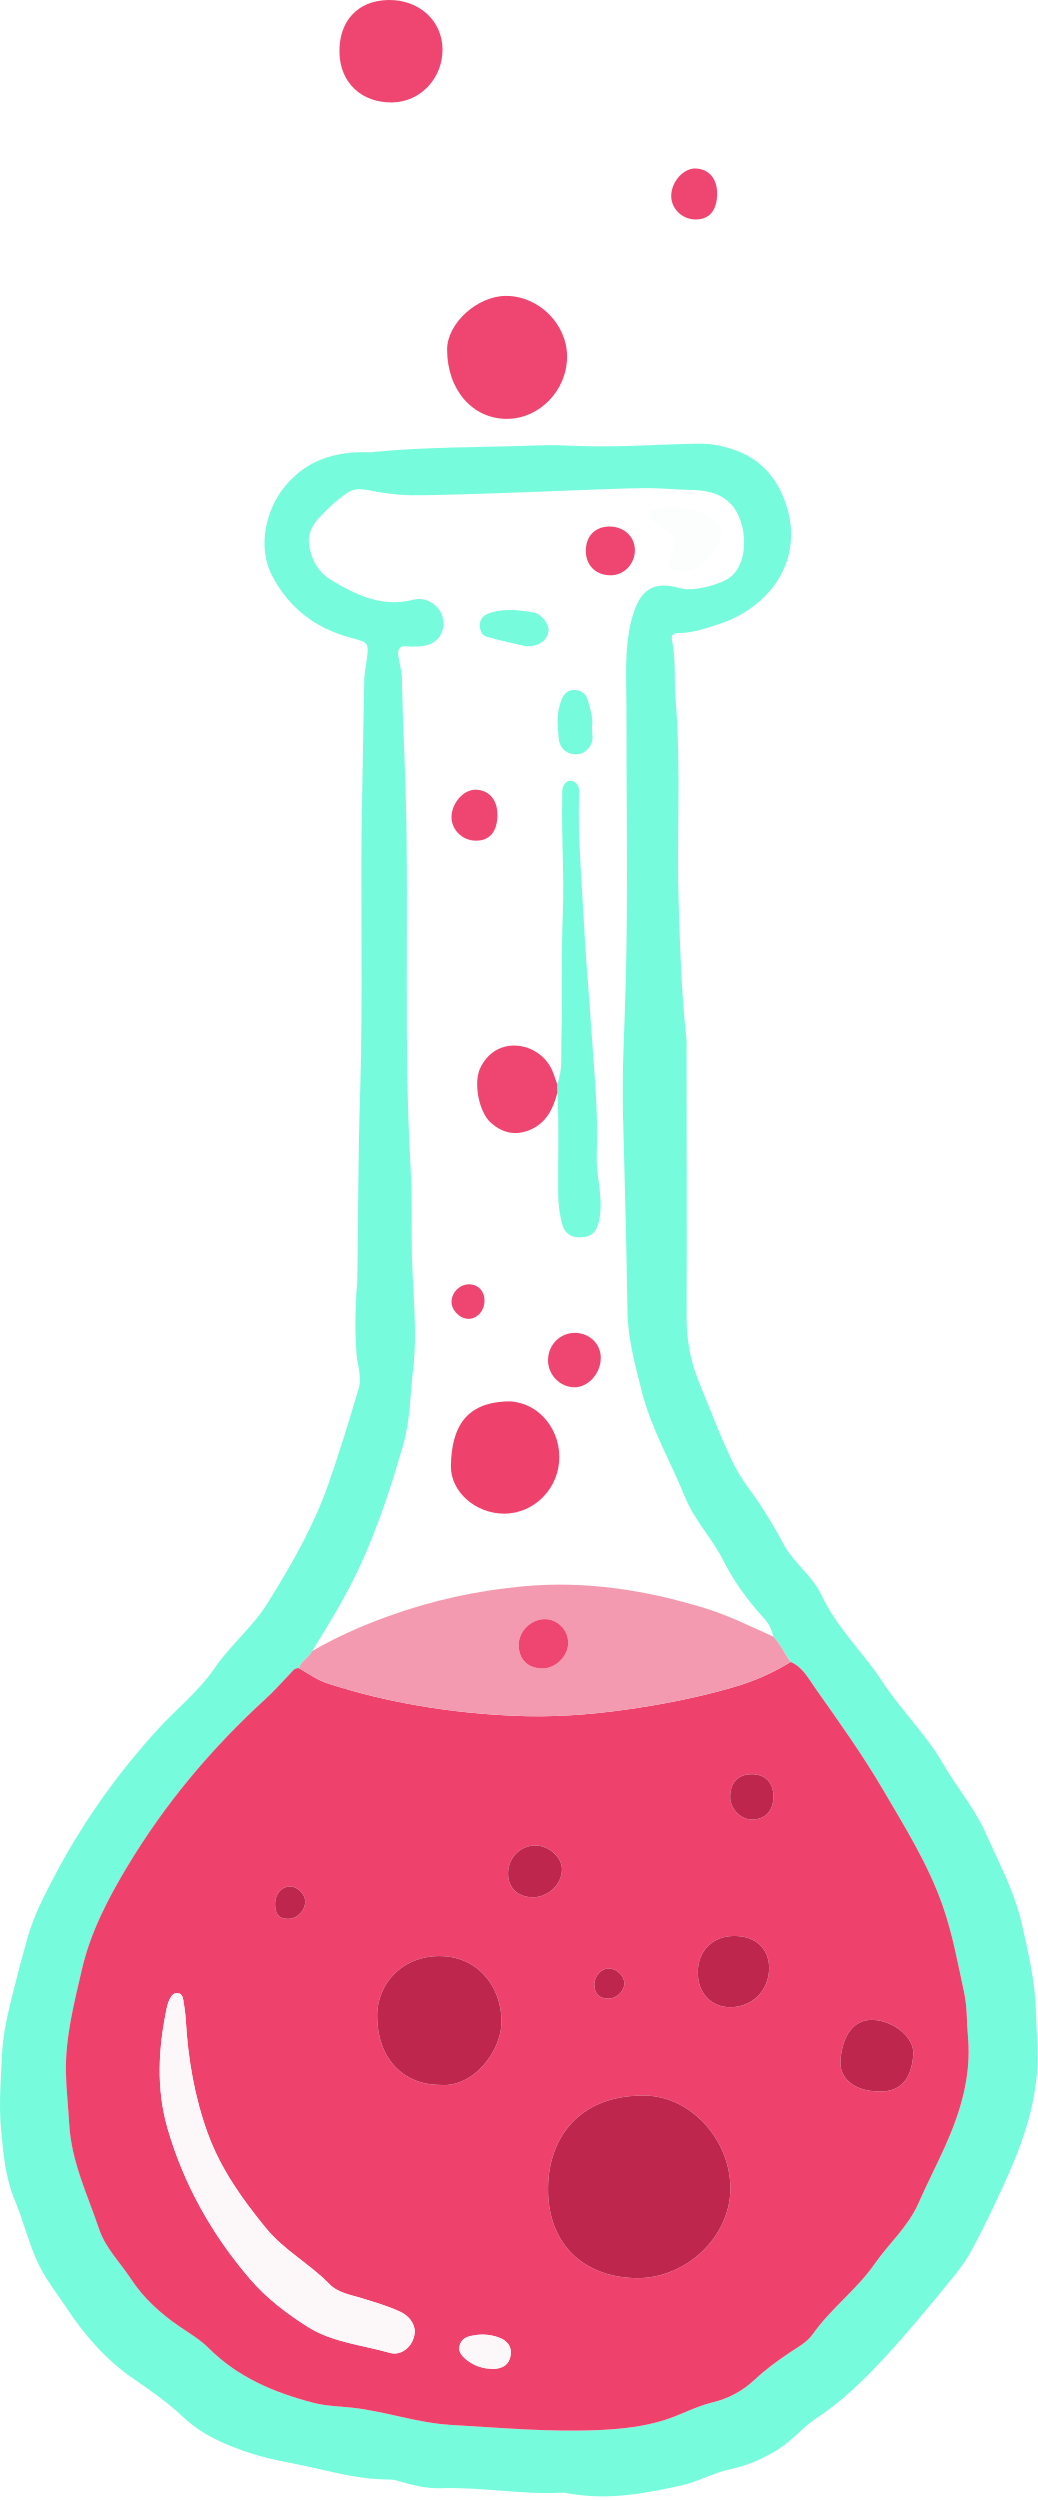
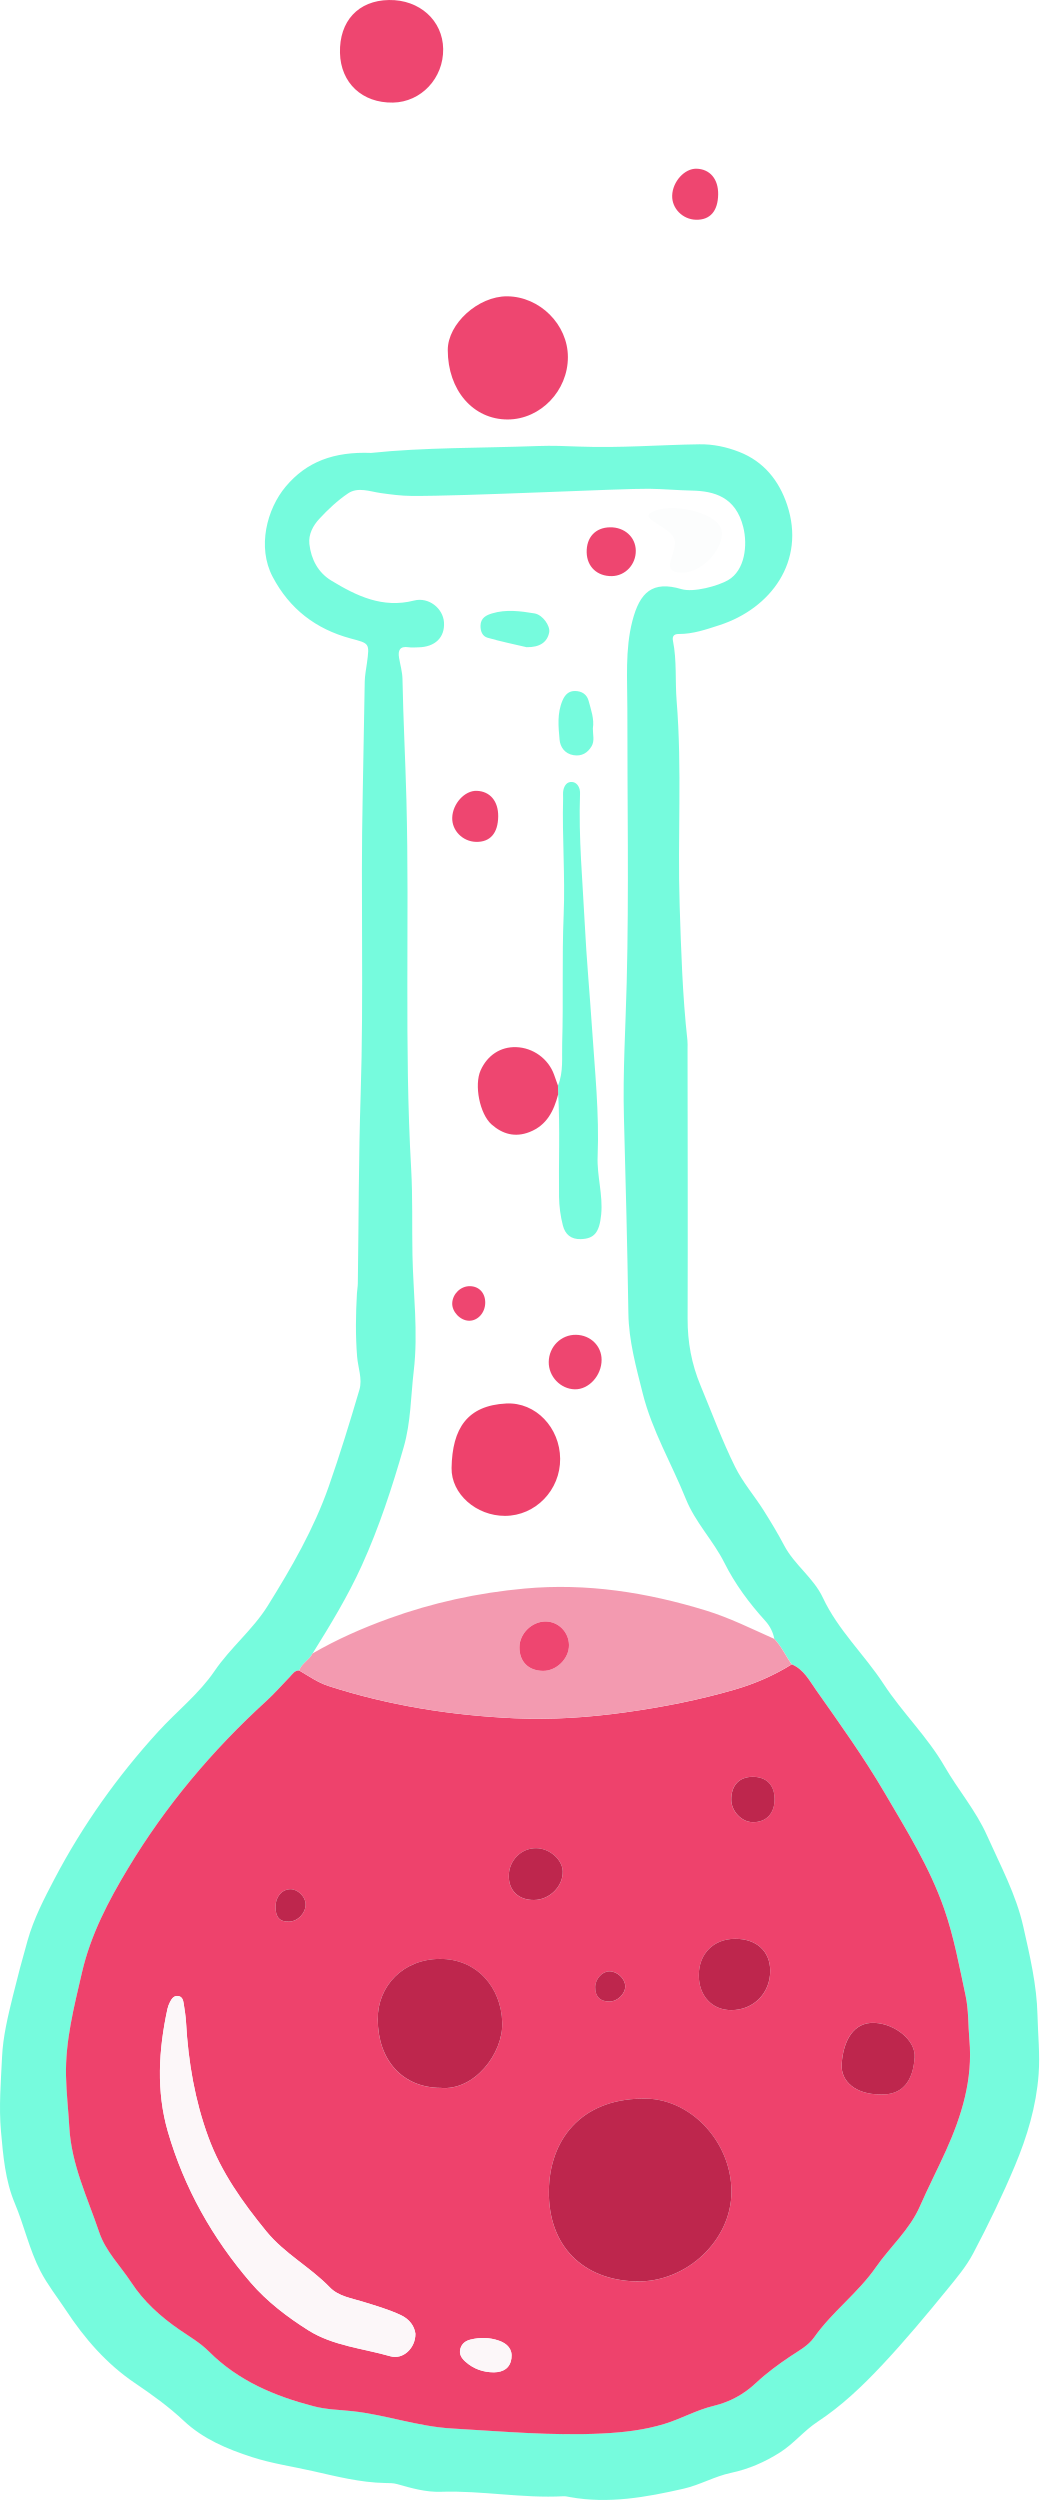
- <svg xmlns="http://www.w3.org/2000/svg" width="137" height="330" viewBox="0 0 137 330" fill="none">
-   <path d="M48.916 59.703C55.768 58.975 63.348 59.071 70.914 58.794C72.765 58.726 74.587 58.799 76.421 58.87C81.685 59.072 86.936 58.64 92.194 58.565C94.026 58.539 95.767 58.917 97.432 59.568C100.669 60.834 102.681 63.345 103.748 66.545C106.226 73.974 101.609 80.218 94.815 82.41C93.076 82.971 91.329 83.585 89.456 83.569C88.842 83.564 88.58 83.867 88.701 84.466C89.23 87.083 88.973 89.748 89.187 92.388C89.917 101.379 89.288 110.399 89.585 119.401C89.779 125.307 89.955 131.217 90.606 137.098C90.648 137.473 90.625 137.856 90.625 138.236C90.635 150.097 90.672 161.958 90.633 173.819C90.623 176.891 91.148 179.78 92.337 182.629C93.832 186.209 95.16 189.854 96.888 193.341C97.922 195.427 99.437 197.157 100.659 199.096C101.609 200.604 102.533 202.134 103.363 203.71C104.714 206.275 107.234 207.976 108.462 210.598C110.463 214.873 113.932 218.092 116.466 221.967C118.943 225.753 122.247 228.923 124.498 232.831C126.28 235.925 128.635 238.661 130.097 241.94C131.851 245.873 133.928 249.714 134.873 253.926C135.735 257.769 136.66 261.648 136.749 265.617C136.807 268.209 137.094 270.78 136.899 273.408C136.584 277.658 135.383 281.633 133.77 285.475C132.126 289.391 130.275 293.228 128.288 296.994C127.356 298.761 126.081 300.266 124.84 301.786C122.078 305.171 119.286 308.524 116.286 311.722C113.657 314.525 110.952 317.112 107.736 319.231C105.984 320.386 104.624 322.1 102.823 323.248C100.822 324.523 98.667 325.457 96.355 325.947C94.183 326.407 92.264 327.542 90.094 328.037C85.142 329.166 80.2 330.06 75.109 329.139C74.83 329.089 74.545 329.014 74.267 329.03C68.868 329.325 63.52 328.262 58.126 328.442C56.127 328.509 54.233 327.964 52.335 327.424C51.845 327.284 51.304 327.294 50.786 327.285C47.508 327.229 44.358 326.419 41.19 325.704C38.533 325.105 35.829 324.716 33.227 323.873C29.944 322.81 26.776 321.488 24.231 319.094C22.229 317.21 20.019 315.628 17.76 314.097C14.037 311.574 11.162 308.258 8.704 304.531C7.567 302.808 6.275 301.184 5.324 299.344C3.858 296.508 3.191 293.366 1.957 290.434C0.685 287.413 0.422 284.181 0.129 280.932C-0.168 277.648 0.121 274.402 0.269 271.151C0.393 268.432 1.048 265.754 1.696 263.104C2.298 260.64 2.951 258.186 3.645 255.746C4.457 252.892 5.813 250.268 7.186 247.654C10.898 240.588 15.465 234.15 20.857 228.242C23.31 225.554 26.237 223.261 28.275 220.264C30.382 217.166 33.338 214.799 35.302 211.644C38.423 206.629 41.384 201.503 43.344 195.901C44.812 191.706 46.117 187.45 47.373 183.185C47.792 181.763 47.187 180.278 47.071 178.821C46.848 176.028 46.888 173.241 47.049 170.451C47.073 170.027 47.159 169.606 47.165 169.183C47.283 160.886 47.266 152.586 47.536 144.294C47.964 131.112 47.521 117.928 47.809 104.749C47.918 99.773 47.969 94.796 48.076 89.82C48.093 89.022 48.253 88.225 48.362 87.43C48.73 84.731 48.705 84.833 46.185 84.15C41.629 82.915 38.166 80.276 35.93 76.016C33.883 72.116 35.163 67.103 37.669 64.125C40.413 60.86 44.006 59.513 48.916 59.703ZM102.063 216.022C101.895 215.121 101.467 214.308 100.879 213.659C98.756 211.315 96.892 208.815 95.468 205.971C94.003 203.046 91.657 200.697 90.395 197.563C88.528 192.926 85.957 188.601 84.716 183.669C83.84 180.188 82.881 176.714 82.827 173.143C82.696 164.521 82.471 155.904 82.24 147.285C82.082 141.372 82.456 135.457 82.605 129.545C82.908 117.517 82.677 105.476 82.69 93.441C82.694 89.568 82.378 85.644 83.351 81.86C84.331 78.053 86.006 76.524 89.816 77.653C91.411 78.126 94.638 77.241 95.967 76.472C98.196 75.183 98.566 71.858 97.967 69.472C96.967 65.472 94.105 64.729 91.194 64.668C89.302 64.628 87.413 64.451 85.521 64.428C81.969 64.384 61.125 65.424 54.253 65.372C52.877 65.361 51.53 65.183 50.167 64.99C48.761 64.791 47.184 64.155 45.886 65.03C44.489 65.972 43.223 67.161 42.076 68.404C41.265 69.283 40.636 70.437 40.779 71.711C41.005 73.721 41.925 75.469 43.658 76.523C46.989 78.55 50.428 80.221 54.573 79.161C56.507 78.666 58.403 80.187 58.522 82.042C58.648 84.025 57.344 85.293 55.14 85.327C54.713 85.334 54.278 85.381 53.861 85.317C52.708 85.141 52.433 85.713 52.599 86.707C52.754 87.638 53.031 88.567 53.049 89.501C53.15 94.851 53.435 100.196 53.572 105.54C53.986 121.697 53.274 137.869 54.193 154.025C54.408 157.809 54.291 161.611 54.365 165.404C54.465 170.506 55.137 175.603 54.535 180.711C54.14 184.062 54.162 187.444 53.21 190.754C51.685 196.06 49.982 201.283 47.701 206.318C45.861 210.38 43.553 214.17 41.204 217.942C40.783 218.819 39.765 219.23 39.45 220.189C38.829 220.156 38.564 220.66 38.21 221.021C37.168 222.086 36.189 223.22 35.091 224.223C27.981 230.711 21.836 238.029 16.883 246.257C14.304 250.541 11.958 254.999 10.806 260C9.77 264.496 8.61 268.94 8.704 273.602C8.75 275.868 9.015 278.121 9.139 280.367C9.415 285.335 11.55 289.684 13.083 294.235C13.928 296.745 15.863 298.636 17.289 300.816C18.944 303.345 21.149 305.34 23.624 307.048C24.963 307.972 26.386 308.788 27.548 309.95C31.403 313.806 36.181 315.821 41.373 317.169C43.06 317.607 44.735 317.627 46.41 317.806C50.845 318.281 55.049 319.834 59.572 320.093C66.188 320.472 72.79 321.083 79.418 320.752C82.176 320.614 84.926 320.311 87.626 319.479C89.817 318.803 91.823 317.653 94.036 317.123C96.2 316.605 98.05 315.594 99.637 314.106C101.043 312.787 102.572 311.666 104.169 310.593C105.274 309.85 106.513 309.219 107.319 308.075C109.696 304.702 113.097 302.234 115.456 298.837C117.335 296.13 119.888 293.92 121.248 290.821C122.335 288.342 123.579 285.932 124.693 283.465C126.783 278.837 128.244 274.071 127.78 268.892C127.604 266.921 127.692 264.95 127.264 262.974C126.434 259.148 125.759 255.333 124.449 251.584C122.528 246.088 119.489 241.235 116.603 236.303C113.864 231.623 110.688 227.191 107.561 222.751C106.686 221.509 105.928 220.02 104.363 219.374C103.561 218.28 103.016 217.011 102.063 216.022Z" fill="#76FBDD" />
-   <path d="M66.929 55.292C62.364 55.308 59.019 51.437 59.018 46.136C59.017 42.669 63.035 39.034 66.84 39.059C71.146 39.087 74.842 42.775 74.852 47.054C74.863 51.512 71.241 55.277 66.929 55.292Z" fill="#EE4670" />
-   <path d="M104.359 219.374C105.925 220.02 106.682 221.509 107.557 222.751C110.684 227.191 113.86 231.623 116.599 236.303C119.485 241.235 122.524 246.088 124.445 251.584C125.755 255.333 126.431 259.149 127.26 262.974C127.689 264.95 127.6 266.921 127.776 268.892C128.239 274.071 126.778 278.837 124.689 283.465C123.575 285.933 122.331 288.342 121.244 290.821C119.885 293.92 117.331 296.13 115.452 298.837C113.094 302.234 109.692 304.702 107.315 308.075C106.509 309.219 105.271 309.85 104.165 310.593C102.568 311.666 101.039 312.787 99.633 314.106C98.046 315.594 96.197 316.605 94.032 317.123C91.82 317.653 89.814 318.803 87.622 319.479C84.923 320.311 82.172 320.614 79.414 320.752C72.786 321.083 66.184 320.472 59.568 320.093C55.045 319.834 50.841 318.282 46.406 317.806C44.731 317.626 43.056 317.607 41.369 317.169C36.177 315.821 31.398 313.805 27.544 309.95C26.382 308.788 24.96 307.972 23.62 307.048C21.144 305.339 18.94 303.345 17.285 300.816C15.858 298.636 13.924 296.745 13.079 294.235C11.546 289.684 9.411 285.335 9.135 280.367C9.01 278.122 8.745 275.868 8.7 273.602C8.606 268.94 9.766 264.496 10.802 260C11.954 255 14.301 250.541 16.879 246.257C21.832 238.028 27.977 230.711 35.087 224.223C36.186 223.22 37.165 222.087 38.206 221.021C38.559 220.66 38.825 220.156 39.445 220.189C40.702 220.919 41.903 221.776 43.296 222.226C51.257 224.798 59.45 226.1 67.786 226.48C72.706 226.705 77.609 226.373 82.497 225.687C87.371 225.003 92.181 224.063 96.902 222.681C99.533 221.912 102.03 220.828 104.359 219.374ZM84.551 276.616C76.498 276.748 72.431 282.112 72.345 288.753C72.25 296.085 76.873 300.523 83.835 300.71C90.419 300.887 96.411 295.346 96.411 288.873C96.411 282.288 90.924 276.365 84.551 276.616ZM54.751 307.601C54.622 306.608 53.982 305.687 52.807 305.141C51.211 304.399 49.524 303.915 47.85 303.394C46.317 302.917 44.617 302.682 43.464 301.489C40.871 298.804 37.513 297.068 35.09 294.097C31.978 290.28 29.17 286.342 27.473 281.732C25.681 276.862 24.811 271.771 24.52 266.585C24.472 265.736 24.33 264.89 24.202 264.047C24.137 263.619 24.002 263.169 23.49 263.096C22.927 263.016 22.637 263.431 22.415 263.86C22.264 264.153 22.139 264.471 22.069 264.792C20.901 270.189 20.577 275.64 22.122 280.971C24.27 288.383 28.01 295.026 33.038 300.868C35.192 303.371 37.893 305.428 40.666 307.171C43.89 309.198 47.829 309.536 51.462 310.579C53.117 311.053 54.773 309.505 54.751 307.601ZM58.062 275.204C62.495 275.618 66.326 270.695 66.2 266.582C66.058 261.922 62.827 258.176 57.968 258.202C53.132 258.228 49.771 261.773 49.788 266.147C49.81 271.539 53.033 275.164 58.062 275.204ZM115.91 276.058C119 276.244 120.342 274.241 120.554 271.198C120.713 268.916 117.979 266.769 115.305 266.628C112.464 266.477 111.15 269.035 110.939 272.015C110.769 274.408 112.878 276.036 115.91 276.058ZM96.905 255.548C94.071 255.552 92.118 257.504 92.112 260.342C92.105 263.063 93.851 264.948 96.381 264.95C99.325 264.953 101.538 262.715 101.523 259.752C101.51 257.18 99.713 255.544 96.905 255.548ZM67.063 247.283C67.064 249.22 68.363 250.452 70.39 250.438C72.435 250.423 74.227 248.638 74.174 246.667C74.132 245.107 72.446 243.628 70.686 243.606C68.695 243.581 67.062 245.238 67.063 247.283ZM96.382 237.207C96.388 238.726 97.735 240.149 99.193 240.177C100.994 240.211 102.113 239.027 102.094 237.104C102.076 235.261 100.997 234.182 99.187 234.197C97.419 234.213 96.375 235.334 96.382 237.207ZM65.108 312.693C66.345 312.674 67.232 312.141 67.409 310.858C67.577 309.637 66.864 308.906 65.775 308.524C64.54 308.092 63.28 308.064 62.008 308.38C61.36 308.541 60.892 308.896 60.692 309.537C60.461 310.275 60.836 310.833 61.344 311.288C62.406 312.241 63.675 312.692 65.108 312.693ZM36.315 251.331C36.322 252.73 36.868 253.323 38.116 253.286C39.282 253.251 40.325 252.125 40.282 250.947C40.246 249.958 39.214 248.98 38.24 249.013C37.131 249.051 36.309 250.041 36.315 251.331ZM80.325 259.834C79.368 259.841 78.47 260.84 78.454 261.914C78.436 263.154 79.113 263.833 80.35 263.815C81.426 263.799 82.456 262.773 82.414 261.758C82.374 260.772 81.346 259.826 80.325 259.834Z" fill="#EE426C" />
-   <path d="M41.201 217.942C44.395 216.088 47.757 214.609 51.226 213.35C57.031 211.243 63 209.948 69.155 209.386C77.339 208.639 85.258 209.89 93.045 212.277C96.167 213.234 99.089 214.697 102.063 216.022C103.016 217.011 103.561 218.28 104.359 219.375C102.03 220.828 99.532 221.913 96.904 222.682C92.183 224.063 87.373 225.003 82.499 225.688C77.611 226.374 72.708 226.706 67.788 226.481C59.452 226.1 51.259 224.798 43.298 222.227C41.905 221.777 40.704 220.92 39.447 220.19C39.763 219.23 40.78 218.819 41.201 217.942ZM71.93 213.725C70.115 213.714 68.477 215.313 68.468 217.106C68.459 219.004 69.626 220.196 71.535 220.237C73.34 220.276 75.03 218.61 74.999 216.82C74.97 215.115 73.602 213.735 71.93 213.725Z" fill="#F39AB0" />
-   <path d="M84.551 276.616C90.924 276.365 96.411 282.287 96.411 288.873C96.411 295.346 90.419 300.887 83.835 300.71C76.873 300.523 72.249 296.085 72.345 288.753C72.431 282.112 76.499 276.749 84.551 276.616Z" fill="#BE264D" />
-   <path d="M54.751 307.601C54.773 309.506 53.116 311.053 51.463 310.578C47.831 309.535 43.892 309.197 40.667 307.17C37.894 305.426 35.193 303.37 33.039 300.867C28.011 295.025 24.271 288.383 22.123 280.97C20.578 275.639 20.902 270.188 22.07 264.791C22.14 264.47 22.264 264.152 22.416 263.859C22.638 263.43 22.928 263.015 23.491 263.095C24.003 263.168 24.138 263.618 24.203 264.046C24.331 264.889 24.473 265.735 24.521 266.584C24.812 271.77 25.682 276.861 27.474 281.731C29.17 286.341 31.979 290.279 35.091 294.096C37.514 297.068 40.872 298.803 43.465 301.488C44.617 302.681 46.318 302.916 47.851 303.393C49.525 303.914 51.211 304.398 52.808 305.14C53.983 305.686 54.622 306.608 54.751 307.601Z" fill="#FCF7F9" />
-   <path d="M58.062 275.204C53.034 275.164 49.81 271.538 49.788 266.147C49.77 261.772 53.132 258.227 57.968 258.202C62.827 258.176 66.058 261.922 66.2 266.582C66.325 270.695 62.495 275.618 58.062 275.204Z" fill="#BE264D" />
-   <path d="M115.91 276.058C112.879 276.036 110.769 274.408 110.939 272.015C111.15 269.035 112.464 266.477 115.305 266.628C117.979 266.77 120.712 268.917 120.554 271.198C120.341 274.241 119 276.244 115.91 276.058Z" fill="#BE264D" />
-   <path d="M96.905 255.548C99.712 255.544 101.51 257.18 101.523 259.752C101.538 262.715 99.324 264.953 96.381 264.95C93.851 264.948 92.105 263.063 92.112 260.342C92.119 257.504 94.071 255.552 96.905 255.548Z" fill="#BE264D" />
-   <path d="M67.063 247.283C67.062 245.238 68.695 243.581 70.687 243.606C72.447 243.628 74.133 245.108 74.175 246.667C74.228 248.637 72.436 250.423 70.391 250.438C68.363 250.452 67.064 249.22 67.063 247.283Z" fill="#BE264D" />
-   <path d="M96.382 237.207C96.375 235.333 97.419 234.213 99.187 234.198C100.997 234.183 102.076 235.262 102.094 237.105C102.113 239.027 100.994 240.212 99.193 240.178C97.734 240.15 96.387 238.726 96.382 237.207Z" fill="#BE264D" />
-   <path d="M65.108 312.693C63.675 312.693 62.407 312.241 61.342 311.288C60.834 310.833 60.46 310.275 60.69 309.537C60.89 308.896 61.358 308.542 62.006 308.38C63.279 308.064 64.538 308.091 65.773 308.524C66.863 308.906 67.576 309.636 67.407 310.858C67.232 312.14 66.345 312.673 65.108 312.693Z" fill="#FCF7F9" />
-   <path d="M36.315 251.331C36.309 250.041 37.131 249.051 38.24 249.013C39.214 248.98 40.246 249.958 40.282 250.947C40.325 252.125 39.282 253.251 38.116 253.286C36.868 253.324 36.322 252.731 36.315 251.331Z" fill="#BE264D" />
-   <path d="M80.325 259.834C81.346 259.826 82.374 260.772 82.414 261.757C82.456 262.772 81.426 263.799 80.35 263.814C79.113 263.832 78.436 263.153 78.454 261.913C78.47 260.84 79.368 259.842 80.325 259.834Z" fill="#BE264D" />
-   <path d="M73.547 143.084C74.285 141.283 74.042 139.355 74.098 137.505C74.267 131.866 74.06 126.213 74.293 120.578C74.505 115.461 74.082 110.361 74.22 105.253C74.23 104.874 74.176 104.481 74.259 104.119C74.391 103.537 74.734 103.022 75.393 103.071C75.942 103.113 76.285 103.553 76.413 104.102C76.455 104.284 76.456 104.48 76.45 104.668C76.246 110.405 76.792 116.119 77.078 121.837C77.307 126.41 77.73 130.983 78.033 135.55C78.406 141.161 78.999 146.781 78.771 152.426C78.668 154.987 79.486 157.503 79.241 160.061C79.007 162.5 78.296 163.275 76.548 163.327C75.257 163.365 74.493 162.709 74.189 161.524C73.872 160.288 73.702 159.026 73.684 157.741C73.622 153.239 73.823 148.734 73.575 144.236C73.565 143.855 73.556 143.47 73.547 143.084Z" fill="#76FBDD" />
-   <path d="M66.561 199.802C62.768 199.808 59.464 196.903 59.52 193.494C59.607 188.266 61.59 185.251 66.714 184.989C70.632 184.788 73.797 188.201 73.831 192.269C73.865 196.396 70.584 199.795 66.561 199.802Z" fill="#EE426C" />
-   <path d="M73.547 143.084C73.556 143.47 73.565 143.855 73.574 144.238C73.004 146.413 72.09 148.313 69.802 149.208C67.906 149.949 66.254 149.491 64.805 148.215C63.223 146.823 62.49 143.004 63.352 141.077C64.244 139.086 65.984 137.95 68.037 138.018C70.261 138.092 72.263 139.535 73.024 141.617C73.202 142.104 73.373 142.595 73.547 143.084Z" fill="#EE4670" />
-   <path d="M79.303 179.234C79.304 181.303 77.628 183.154 75.783 183.121C73.891 183.088 72.314 181.442 72.336 179.523C72.359 177.497 73.963 175.901 75.939 175.938C77.843 175.973 79.303 177.403 79.303 179.234Z" fill="#EE4670" />
-   <path d="M80.659 75.936C78.727 75.97 77.379 74.708 77.333 72.822C77.285 70.827 78.482 69.534 80.405 69.503C82.323 69.473 83.781 70.79 83.806 72.575C83.831 74.405 82.426 75.905 80.659 75.936Z" fill="#EE4670" />
-   <path d="M51.8 13.521C47.74 13.593 44.907 10.939 44.81 6.976C44.708 2.783 47.224 0.065 51.266 0.001C55.298 -0.063 58.362 2.705 58.413 6.457C58.466 10.303 55.514 13.456 51.8 13.521Z" fill="#EE4670" />
-   <path d="M69.408 85.306C67.901 84.949 66.06 84.574 64.26 84.056C63.611 83.869 63.326 83.236 63.339 82.471C63.357 81.42 64.152 81.068 64.862 80.853C66.705 80.293 68.607 80.547 70.463 80.854C71.531 81.031 72.548 82.497 72.394 83.338C72.159 84.615 71.186 85.34 69.408 85.306Z" fill="#76FBDD" />
-   <path d="M65.661 107.604C65.639 109.824 64.602 111.016 62.733 110.968C60.973 110.923 59.548 109.472 59.6 107.778C59.657 105.931 61.245 104.189 62.825 104.241C64.583 104.298 65.681 105.599 65.661 107.604Z" fill="#EE4670" />
-   <path d="M94.661 25.604C94.639 27.824 93.602 29.016 91.733 28.968C89.974 28.923 88.548 27.472 88.6 25.778C88.657 23.931 90.245 22.189 91.825 22.241C93.583 22.298 94.681 23.599 94.661 25.604Z" fill="#EE4670" />
-   <path d="M78.139 96.018C78.128 96.805 78.4 97.648 77.964 98.375C77.443 99.244 76.67 99.715 75.591 99.54C74.414 99.349 73.834 98.442 73.75 97.489C73.597 95.774 73.414 94.02 74.14 92.326C74.484 91.523 74.99 91.067 75.803 91.081C76.656 91.096 77.347 91.492 77.587 92.403C77.899 93.587 78.337 94.751 78.139 96.018Z" fill="#76FBDD" />
-   <path d="M63.953 171.749C63.927 173.059 62.956 174.116 61.805 174.088C60.649 174.06 59.545 172.889 59.604 171.752C59.667 170.533 60.726 169.519 61.925 169.531C63.153 169.542 63.978 170.445 63.953 171.749Z" fill="#EE4670" />
-   <path d="M71.93 213.725C73.602 213.736 74.97 215.115 74.999 216.82C75.029 218.61 73.34 220.276 71.535 220.237C69.625 220.195 68.458 219.004 68.468 217.106C68.477 215.313 70.115 213.713 71.93 213.725Z" fill="#EE4670" />
-   <path d="M85.966 67.473C88.496 66.208 93.966 67.473 94.966 69.473C95.966 71.473 92.966 75.473 89.966 75.473C86.966 75.473 88.966 73.473 88.966 71.473C88.966 69.473 83.966 68.473 85.966 67.473Z" fill="#FCFDFD" />
+ <svg xmlns="http://www.w3.org/2000/svg" width="84" height="200" viewBox="0 0 84 200" fill="none">
+   <path d="M29.689 36.234C33.848 35.792 38.449 35.85 43.041 35.682C44.164 35.641 45.27 35.685 46.383 35.728C49.578 35.851 52.765 35.589 55.956 35.543C57.068 35.528 58.125 35.757 59.136 36.152C61.1 36.92 62.321 38.444 62.969 40.387C64.473 44.896 61.671 48.685 57.547 50.016C56.492 50.356 55.431 50.729 54.294 50.719C53.922 50.716 53.763 50.9 53.836 51.264C54.157 52.852 54.001 54.469 54.131 56.072C54.574 61.529 54.193 67.004 54.373 72.467C54.491 76.052 54.597 79.639 54.992 83.208C55.018 83.436 55.004 83.668 55.004 83.899C55.01 91.098 55.033 98.297 55.009 105.496C55.003 107.36 55.322 109.114 56.043 110.843C56.95 113.016 57.757 115.228 58.805 117.344C59.433 118.61 60.352 119.66 61.094 120.837C61.671 121.753 62.231 122.681 62.735 123.638C63.555 125.195 65.085 126.227 65.83 127.818C67.045 130.413 69.15 132.367 70.688 134.719C72.191 137.017 74.197 138.941 75.563 141.313C76.645 143.19 78.074 144.851 78.961 146.841C80.026 149.228 81.287 151.56 81.86 154.116C82.383 156.448 82.945 158.803 82.999 161.212C83.034 162.785 83.208 164.345 83.09 165.94C82.898 168.52 82.169 170.933 81.191 173.264C80.193 175.641 79.069 177.97 77.863 180.256C77.298 181.328 76.524 182.242 75.771 183.164C74.094 185.219 72.4 187.254 70.579 189.195C68.983 190.896 67.341 192.466 65.389 193.752C64.326 194.453 63.501 195.494 62.407 196.19C61.193 196.964 59.885 197.531 58.482 197.829C57.164 198.108 55.999 198.797 54.682 199.097C51.676 199.782 48.677 200.325 45.587 199.766C45.417 199.736 45.244 199.69 45.076 199.7C41.799 199.879 38.553 199.234 35.279 199.343C34.066 199.384 32.916 199.053 31.764 198.725C31.467 198.64 31.139 198.646 30.824 198.641C28.835 198.607 26.923 198.115 25 197.681C23.387 197.317 21.746 197.081 20.167 196.57C18.174 195.925 16.251 195.122 14.707 193.669C13.492 192.526 12.15 191.565 10.779 190.636C8.52 189.105 6.775 187.092 5.283 184.83C4.593 183.784 3.809 182.799 3.231 181.682C2.342 179.961 1.937 178.054 1.188 176.274C0.416 174.441 0.256 172.479 0.078 170.507C-0.102 168.514 0.073 166.544 0.163 164.571C0.238 162.92 0.636 161.295 1.029 159.686C1.395 158.191 1.791 156.702 2.212 155.221C2.705 153.488 3.528 151.896 4.361 150.309C6.614 146.021 9.386 142.113 12.659 138.527C14.148 136.896 15.924 135.504 17.161 133.685C18.44 131.805 20.234 130.368 21.426 128.453C23.32 125.409 25.118 122.298 26.307 118.898C27.198 116.352 27.99 113.769 28.753 111.18C29.007 110.317 28.64 109.416 28.569 108.532C28.434 106.836 28.458 105.145 28.556 103.452C28.57 103.194 28.623 102.939 28.626 102.682C28.698 97.646 28.688 92.609 28.852 87.576C29.111 79.575 28.842 71.573 29.017 63.574C29.083 60.554 29.114 57.533 29.179 54.513C29.19 54.029 29.287 53.545 29.353 53.063C29.576 51.425 29.561 51.486 28.032 51.072C25.266 50.322 23.165 48.721 21.807 46.135C20.565 43.768 21.342 40.725 22.863 38.918C24.528 36.936 26.709 36.119 29.689 36.234ZM61.946 131.11C61.844 130.564 61.584 130.07 61.228 129.676C59.939 128.254 58.808 126.736 57.944 125.01C57.054 123.235 55.63 121.809 54.864 119.907C53.731 117.093 52.171 114.468 51.418 111.474C50.886 109.361 50.304 107.253 50.271 105.085C50.192 99.852 50.055 94.622 49.915 89.391C49.819 85.802 50.046 82.212 50.136 78.624C50.32 71.324 50.18 64.016 50.188 56.711C50.19 54.36 49.999 51.979 50.589 49.682C51.184 47.371 52.201 46.443 54.513 47.129C55.481 47.416 57.44 46.879 58.246 46.412C59.599 45.629 59.824 43.611 59.46 42.163C58.853 39.735 57.116 39.284 55.349 39.247C54.201 39.223 53.055 39.116 51.906 39.102C49.75 39.075 37.099 39.706 32.928 39.675C32.093 39.668 31.276 39.56 30.448 39.443C29.595 39.322 28.638 38.936 27.85 39.467C27.002 40.039 26.234 40.761 25.538 41.515C25.045 42.048 24.664 42.749 24.75 43.522C24.888 44.742 25.446 45.803 26.498 46.443C28.52 47.673 30.607 48.687 33.123 48.044C34.296 47.743 35.447 48.666 35.519 49.792C35.596 50.996 34.804 51.766 33.467 51.786C33.208 51.791 32.944 51.819 32.691 51.78C31.991 51.673 31.824 52.02 31.924 52.624C32.019 53.189 32.187 53.753 32.198 54.32C32.259 57.567 32.432 60.811 32.515 64.054C32.766 73.861 32.334 83.676 32.892 93.482C33.023 95.779 32.951 98.086 32.996 100.388C33.057 103.485 33.465 106.578 33.099 109.679C32.86 111.713 32.873 113.765 32.295 115.774C31.37 118.995 30.336 122.165 28.952 125.221C27.835 127.686 26.434 129.986 25.008 132.276C24.753 132.808 24.135 133.058 23.944 133.64C23.567 133.62 23.406 133.925 23.191 134.145C22.559 134.791 21.965 135.479 21.298 136.088C16.983 140.026 13.253 144.467 10.247 149.461C8.682 152.061 7.258 154.767 6.559 157.803C5.93 160.531 5.226 163.229 5.283 166.058C5.311 167.433 5.472 168.801 5.547 170.164C5.714 173.179 7.01 175.819 7.941 178.581C8.453 180.105 9.628 181.252 10.493 182.575C11.498 184.11 12.836 185.321 14.338 186.358C15.151 186.919 16.015 187.414 16.72 188.119C19.06 190.46 21.96 191.683 25.111 192.501C26.135 192.767 27.151 192.779 28.168 192.887C30.86 193.176 33.411 194.118 36.157 194.275C40.172 194.506 44.179 194.876 48.202 194.675C49.876 194.592 51.545 194.408 53.184 193.903C54.514 193.493 55.731 192.795 57.074 192.473C58.388 192.158 59.511 191.545 60.474 190.642C61.327 189.841 62.255 189.161 63.224 188.51C63.895 188.059 64.647 187.676 65.136 186.981C66.579 184.934 68.643 183.436 70.075 181.374C71.216 179.731 72.765 178.39 73.59 176.509C74.25 175.004 75.005 173.542 75.681 172.044C76.95 169.235 77.837 166.343 77.555 163.199C77.448 162.003 77.502 160.807 77.242 159.608C76.738 157.285 76.328 154.97 75.533 152.695C74.367 149.359 72.523 146.413 70.771 143.42C69.109 140.579 67.181 137.889 65.283 135.195C64.752 134.441 64.292 133.537 63.342 133.145C62.855 132.481 62.525 131.711 61.946 131.11Z" fill="#76FBDD" />
+   <path d="M40.623 33.558C37.852 33.567 35.822 31.218 35.822 28C35.821 25.896 38.26 23.69 40.569 23.705C43.182 23.722 45.426 25.961 45.432 28.558C45.438 31.263 43.24 33.548 40.623 33.558Z" fill="#EE4670" />
+   <path d="M63.34 133.149C64.29 133.541 64.749 134.444 65.281 135.198C67.178 137.893 69.106 140.583 70.769 143.423C72.52 146.417 74.365 149.362 75.531 152.698C76.326 154.974 76.736 157.29 77.239 159.611C77.499 160.811 77.445 162.007 77.552 163.203C77.833 166.346 76.947 169.239 75.679 172.048C75.002 173.546 74.248 175.008 73.588 176.513C72.763 178.394 71.213 179.735 70.072 181.378C68.641 183.44 66.576 184.938 65.134 186.985C64.644 187.679 63.893 188.062 63.222 188.513C62.252 189.164 61.325 189.845 60.471 190.645C59.508 191.548 58.386 192.162 57.072 192.476C55.729 192.798 54.512 193.496 53.181 193.906C51.543 194.411 49.873 194.595 48.199 194.679C44.177 194.88 40.169 194.509 36.154 194.279C33.409 194.122 30.857 193.18 28.166 192.891C27.149 192.782 26.132 192.77 25.108 192.504C21.957 191.686 19.056 190.463 16.717 188.123C16.012 187.418 15.149 186.922 14.336 186.362C12.833 185.324 11.495 184.114 10.491 182.579C9.625 181.256 8.451 180.108 7.938 178.585C7.007 175.823 5.712 173.183 5.544 170.168C5.468 168.805 5.307 167.437 5.28 166.062C5.223 163.232 5.927 160.535 6.556 157.806C7.255 154.771 8.68 152.065 10.244 149.465C13.251 144.47 16.98 140.029 21.296 136.092C21.962 135.483 22.557 134.795 23.189 134.148C23.403 133.929 23.564 133.623 23.941 133.643C24.703 134.086 25.432 134.606 26.278 134.88C31.11 136.441 36.082 137.231 41.142 137.461C44.128 137.598 47.104 137.397 50.071 136.98C53.029 136.565 55.948 135.995 58.814 135.156C60.41 134.689 61.926 134.031 63.34 133.149ZM51.317 167.891C46.429 167.971 43.961 171.227 43.909 175.258C43.851 179.708 46.657 182.401 50.883 182.515C54.879 182.622 58.516 179.259 58.516 175.33C58.516 171.334 55.185 167.739 51.317 167.891ZM33.23 186.697C33.152 186.095 32.764 185.536 32.05 185.204C31.082 184.754 30.058 184.46 29.042 184.144C28.111 183.854 27.08 183.712 26.38 182.988C24.806 181.358 22.768 180.304 21.297 178.501C19.409 176.184 17.704 173.794 16.674 170.996C15.587 168.04 15.059 164.95 14.882 161.803C14.853 161.288 14.767 160.774 14.689 160.262C14.649 160.003 14.568 159.73 14.257 159.685C13.915 159.637 13.739 159.889 13.604 160.149C13.513 160.327 13.437 160.52 13.394 160.715C12.685 163.99 12.489 167.299 13.427 170.534C14.73 175.033 17 179.065 20.052 182.611C21.359 184.13 22.999 185.378 24.682 186.436C26.638 187.666 29.029 187.872 31.234 188.505C32.239 188.792 33.244 187.853 33.23 186.697ZM35.24 167.034C37.931 167.285 40.256 164.297 40.179 161.801C40.093 158.973 38.132 156.699 35.183 156.715C32.248 156.731 30.208 158.882 30.218 161.537C30.232 164.81 32.188 167.01 35.24 167.034ZM70.35 167.552C72.226 167.665 73.04 166.45 73.169 164.603C73.266 163.218 71.606 161.915 69.983 161.829C68.259 161.737 67.461 163.29 67.333 165.099C67.23 166.551 68.51 167.539 70.35 167.552ZM58.815 155.104C57.095 155.107 55.91 156.291 55.906 158.014C55.902 159.665 56.962 160.809 58.497 160.811C60.284 160.812 61.627 159.454 61.618 157.656C61.61 156.095 60.52 155.102 58.815 155.104ZM40.703 150.088C40.704 151.263 41.492 152.011 42.722 152.003C43.964 151.993 45.051 150.91 45.019 149.714C44.993 148.767 43.97 147.869 42.902 147.856C41.694 147.841 40.702 148.846 40.703 150.088ZM58.498 143.972C58.502 144.894 59.319 145.758 60.204 145.775C61.297 145.795 61.976 145.077 61.965 143.91C61.954 142.791 61.299 142.136 60.2 142.145C59.127 142.155 58.494 142.835 58.498 143.972ZM39.517 189.788C40.267 189.776 40.806 189.453 40.913 188.674C41.015 187.933 40.582 187.489 39.921 187.257C39.172 186.995 38.407 186.978 37.635 187.17C37.242 187.268 36.958 187.483 36.836 187.872C36.696 188.32 36.924 188.659 37.232 188.935C37.877 189.513 38.647 189.787 39.517 189.788ZM22.041 152.545C22.045 153.394 22.376 153.754 23.134 153.731C23.842 153.71 24.475 153.027 24.448 152.312C24.427 151.711 23.8 151.118 23.209 151.138C22.536 151.161 22.037 151.762 22.041 152.545ZM48.752 157.705C48.172 157.71 47.626 158.316 47.617 158.968C47.606 159.72 48.017 160.133 48.767 160.122C49.42 160.112 50.046 159.489 50.02 158.873C49.996 158.275 49.372 157.701 48.752 157.705Z" fill="#EE426C" />
+   <path d="M25.003 132.277C26.942 131.152 28.982 130.254 31.088 129.49C34.611 128.211 38.234 127.425 41.969 127.084C46.937 126.631 51.743 127.39 56.469 128.839C58.364 129.42 60.138 130.308 61.943 131.112C62.521 131.712 62.852 132.482 63.336 133.147C61.923 134.029 60.407 134.687 58.812 135.154C55.946 135.992 53.027 136.563 50.069 136.979C47.102 137.395 44.126 137.596 41.14 137.46C36.08 137.229 31.108 136.438 26.276 134.878C25.43 134.605 24.701 134.085 23.939 133.642C24.13 133.059 24.747 132.809 25.003 132.277ZM43.654 129.718C42.552 129.711 41.558 130.681 41.553 131.77C41.547 132.922 42.255 133.645 43.414 133.67C44.51 133.694 45.535 132.683 45.517 131.596C45.499 130.561 44.669 129.724 43.654 129.718Z" fill="#F39AB0" />
+   <path d="M51.319 167.889C55.187 167.737 58.517 171.331 58.517 175.328C58.517 179.257 54.88 182.62 50.884 182.513C46.658 182.399 43.852 179.705 43.91 175.255C43.962 171.225 46.431 167.97 51.319 167.889Z" fill="#BE264D" />
+   <path d="M33.235 186.693C33.248 187.85 32.242 188.789 31.239 188.5C29.035 187.867 26.644 187.662 24.686 186.432C23.003 185.373 21.364 184.125 20.057 182.606C17.005 179.061 14.735 175.029 13.431 170.53C12.494 167.294 12.69 163.986 13.399 160.71C13.442 160.515 13.517 160.322 13.609 160.145C13.744 159.884 13.92 159.632 14.262 159.681C14.572 159.725 14.654 159.998 14.694 160.258C14.771 160.77 14.858 161.283 14.887 161.798C15.063 164.946 15.591 168.036 16.679 170.992C17.709 173.79 19.413 176.18 21.302 178.497C22.773 180.3 24.811 181.354 26.385 182.983C27.084 183.707 28.116 183.85 29.047 184.139C30.063 184.456 31.086 184.749 32.055 185.2C32.769 185.531 33.156 186.091 33.235 186.693Z" fill="#FCF7F9" />
+   <path d="M35.242 167.031C32.19 167.007 30.233 164.806 30.22 161.534C30.209 158.879 32.25 156.727 35.185 156.712C38.134 156.696 40.095 158.97 40.181 161.798C40.257 164.294 37.932 167.282 35.242 167.031Z" fill="#BE264D" />
+   <path d="M70.353 167.553C68.514 167.54 67.233 166.552 67.336 165.1C67.464 163.291 68.262 161.738 69.986 161.83C71.609 161.916 73.268 163.219 73.172 164.604C73.043 166.451 72.229 167.666 70.353 167.553Z" fill="#BE264D" />
+   <path d="M58.813 155.103C60.517 155.101 61.608 156.094 61.616 157.655C61.625 159.453 60.281 160.812 58.495 160.81C56.959 160.809 55.9 159.664 55.904 158.013C55.908 156.29 57.093 155.106 58.813 155.103Z" fill="#BE264D" />
+   <path d="M40.703 150.085C40.702 148.843 41.693 147.838 42.902 147.853C43.97 147.866 44.994 148.764 45.019 149.711C45.051 150.906 43.964 151.99 42.722 151.999C41.492 152.008 40.703 151.26 40.703 150.085Z" fill="#BE264D" />
+   <path d="M58.502 143.971C58.498 142.834 59.131 142.154 60.204 142.145C61.303 142.136 61.958 142.79 61.969 143.909C61.98 145.076 61.301 145.795 60.208 145.774C59.322 145.757 58.505 144.893 58.502 143.971Z" fill="#BE264D" />
+   <path d="M39.519 189.785C38.65 189.785 37.88 189.511 37.234 188.932C36.925 188.656 36.698 188.317 36.838 187.869C36.959 187.48 37.243 187.266 37.637 187.167C38.409 186.975 39.173 186.992 39.923 187.255C40.584 187.486 41.017 187.93 40.915 188.671C40.809 189.449 40.27 189.773 39.519 189.785Z" fill="#FCF7F9" />
+   <path d="M22.041 152.543C22.037 151.76 22.536 151.159 23.209 151.136C23.8 151.116 24.427 151.71 24.449 152.31C24.475 153.025 23.842 153.708 23.134 153.729C22.377 153.753 22.045 153.393 22.041 152.543Z" fill="#BE264D" />
+   <path d="M48.749 157.706C49.369 157.701 49.993 158.276 50.017 158.873C50.042 159.489 49.417 160.113 48.764 160.122C48.014 160.133 47.603 159.721 47.614 158.968C47.623 158.317 48.168 157.711 48.749 157.706Z" fill="#BE264D" />
+   <path d="M44.64 86.843C45.088 85.75 44.94 84.58 44.974 83.457C45.077 80.035 44.951 76.604 45.093 73.183C45.221 70.078 44.965 66.982 45.048 63.882C45.054 63.652 45.022 63.413 45.072 63.194C45.152 62.841 45.36 62.528 45.76 62.558C46.093 62.583 46.302 62.85 46.379 63.184C46.405 63.294 46.406 63.413 46.402 63.527C46.278 67.009 46.609 70.477 46.783 73.948C46.922 76.723 47.179 79.499 47.363 82.271C47.589 85.676 47.949 89.087 47.811 92.513C47.748 94.068 48.245 95.595 48.096 97.147C47.954 98.628 47.522 99.098 46.461 99.13C45.678 99.153 45.214 98.754 45.029 98.035C44.837 97.285 44.734 96.519 44.723 95.739C44.685 93.007 44.807 90.272 44.657 87.543C44.651 87.311 44.645 87.078 44.64 86.843Z" fill="#76FBDD" />
+   <path d="M40.4 121.27C38.098 121.274 36.092 119.511 36.126 117.442C36.179 114.269 37.383 112.439 40.493 112.28C42.871 112.158 44.792 114.229 44.812 116.698C44.833 119.203 42.842 121.266 40.4 121.27Z" fill="#EE426C" />
+   <path d="M44.636 86.846C44.642 87.08 44.647 87.314 44.653 87.547C44.307 88.867 43.752 90.02 42.363 90.563C41.212 91.013 40.21 90.735 39.33 89.96C38.37 89.115 37.925 86.798 38.449 85.628C38.99 84.42 40.046 83.73 41.292 83.771C42.642 83.816 43.857 84.692 44.319 85.956C44.427 86.251 44.531 86.549 44.636 86.846Z" fill="#EE4670" />
+   <path d="M48.128 108.786C48.129 110.041 47.111 111.165 45.991 111.145C44.843 111.125 43.886 110.126 43.899 108.961C43.913 107.731 44.887 106.763 46.086 106.785C47.242 106.806 48.128 107.674 48.128 108.786Z" fill="#EE4670" />
+   <path d="M48.953 46.089C47.78 46.11 46.962 45.344 46.934 44.199C46.905 42.988 47.632 42.203 48.799 42.184C49.963 42.166 50.848 42.966 50.863 44.049C50.878 45.16 50.025 46.07 48.953 46.089Z" fill="#EE4670" />
+   <path d="M31.44 8.207C28.976 8.25 27.257 6.639 27.198 4.234C27.136 1.689 28.663 0.04 31.116 0.001C33.563 -0.038 35.423 1.642 35.454 3.919C35.486 6.253 33.694 8.167 31.44 8.207Z" fill="#EE4670" />
+   <path d="M42.123 51.775C41.209 51.559 40.091 51.331 38.999 51.017C38.605 50.903 38.432 50.519 38.44 50.055C38.451 49.417 38.933 49.203 39.364 49.073C40.483 48.733 41.637 48.887 42.764 49.073C43.412 49.181 44.029 50.071 43.936 50.581C43.793 51.356 43.203 51.796 42.123 51.775Z" fill="#76FBDD" />
+   <path d="M39.856 65.308C39.843 66.655 39.214 67.379 38.079 67.35C37.011 67.322 36.146 66.442 36.178 65.413C36.212 64.293 37.176 63.235 38.135 63.267C39.202 63.301 39.868 64.091 39.856 65.308Z" fill="#EE4670" />
+   <path d="M57.453 15.538C57.439 16.886 56.81 17.609 55.675 17.58C54.608 17.553 53.742 16.672 53.774 15.644C53.808 14.523 54.772 13.466 55.731 13.497C56.798 13.532 57.465 14.321 57.453 15.538Z" fill="#EE4670" />
+   <path d="M47.429 58.277C47.422 58.754 47.587 59.266 47.323 59.707C47.007 60.235 46.537 60.52 45.883 60.414C45.168 60.298 44.816 59.748 44.765 59.169C44.672 58.129 44.561 57.064 45.002 56.036C45.211 55.548 45.518 55.272 46.011 55.28C46.529 55.289 46.948 55.529 47.094 56.083C47.283 56.801 47.549 57.508 47.429 58.277Z" fill="#76FBDD" />
+   <path d="M38.818 104.239C38.802 105.034 38.213 105.676 37.514 105.659C36.812 105.642 36.142 104.931 36.178 104.241C36.216 103.501 36.859 102.886 37.587 102.893C38.332 102.9 38.833 103.448 38.818 104.239Z" fill="#EE4670" />
+   <path d="M43.656 129.719C44.671 129.725 45.501 130.562 45.519 131.597C45.537 132.684 44.512 133.695 43.417 133.671C42.257 133.646 41.549 132.923 41.555 131.771C41.561 130.682 42.555 129.711 43.656 129.719Z" fill="#EE4670" />
+   <path d="M52.172 40.955C53.708 40.187 57.028 40.955 57.635 42.168C58.241 43.382 56.421 45.81 54.6 45.81C52.779 45.81 53.993 44.596 53.993 43.382C53.993 42.168 50.958 41.562 52.172 40.955Z" fill="#FCFDFD" />
</svg>
